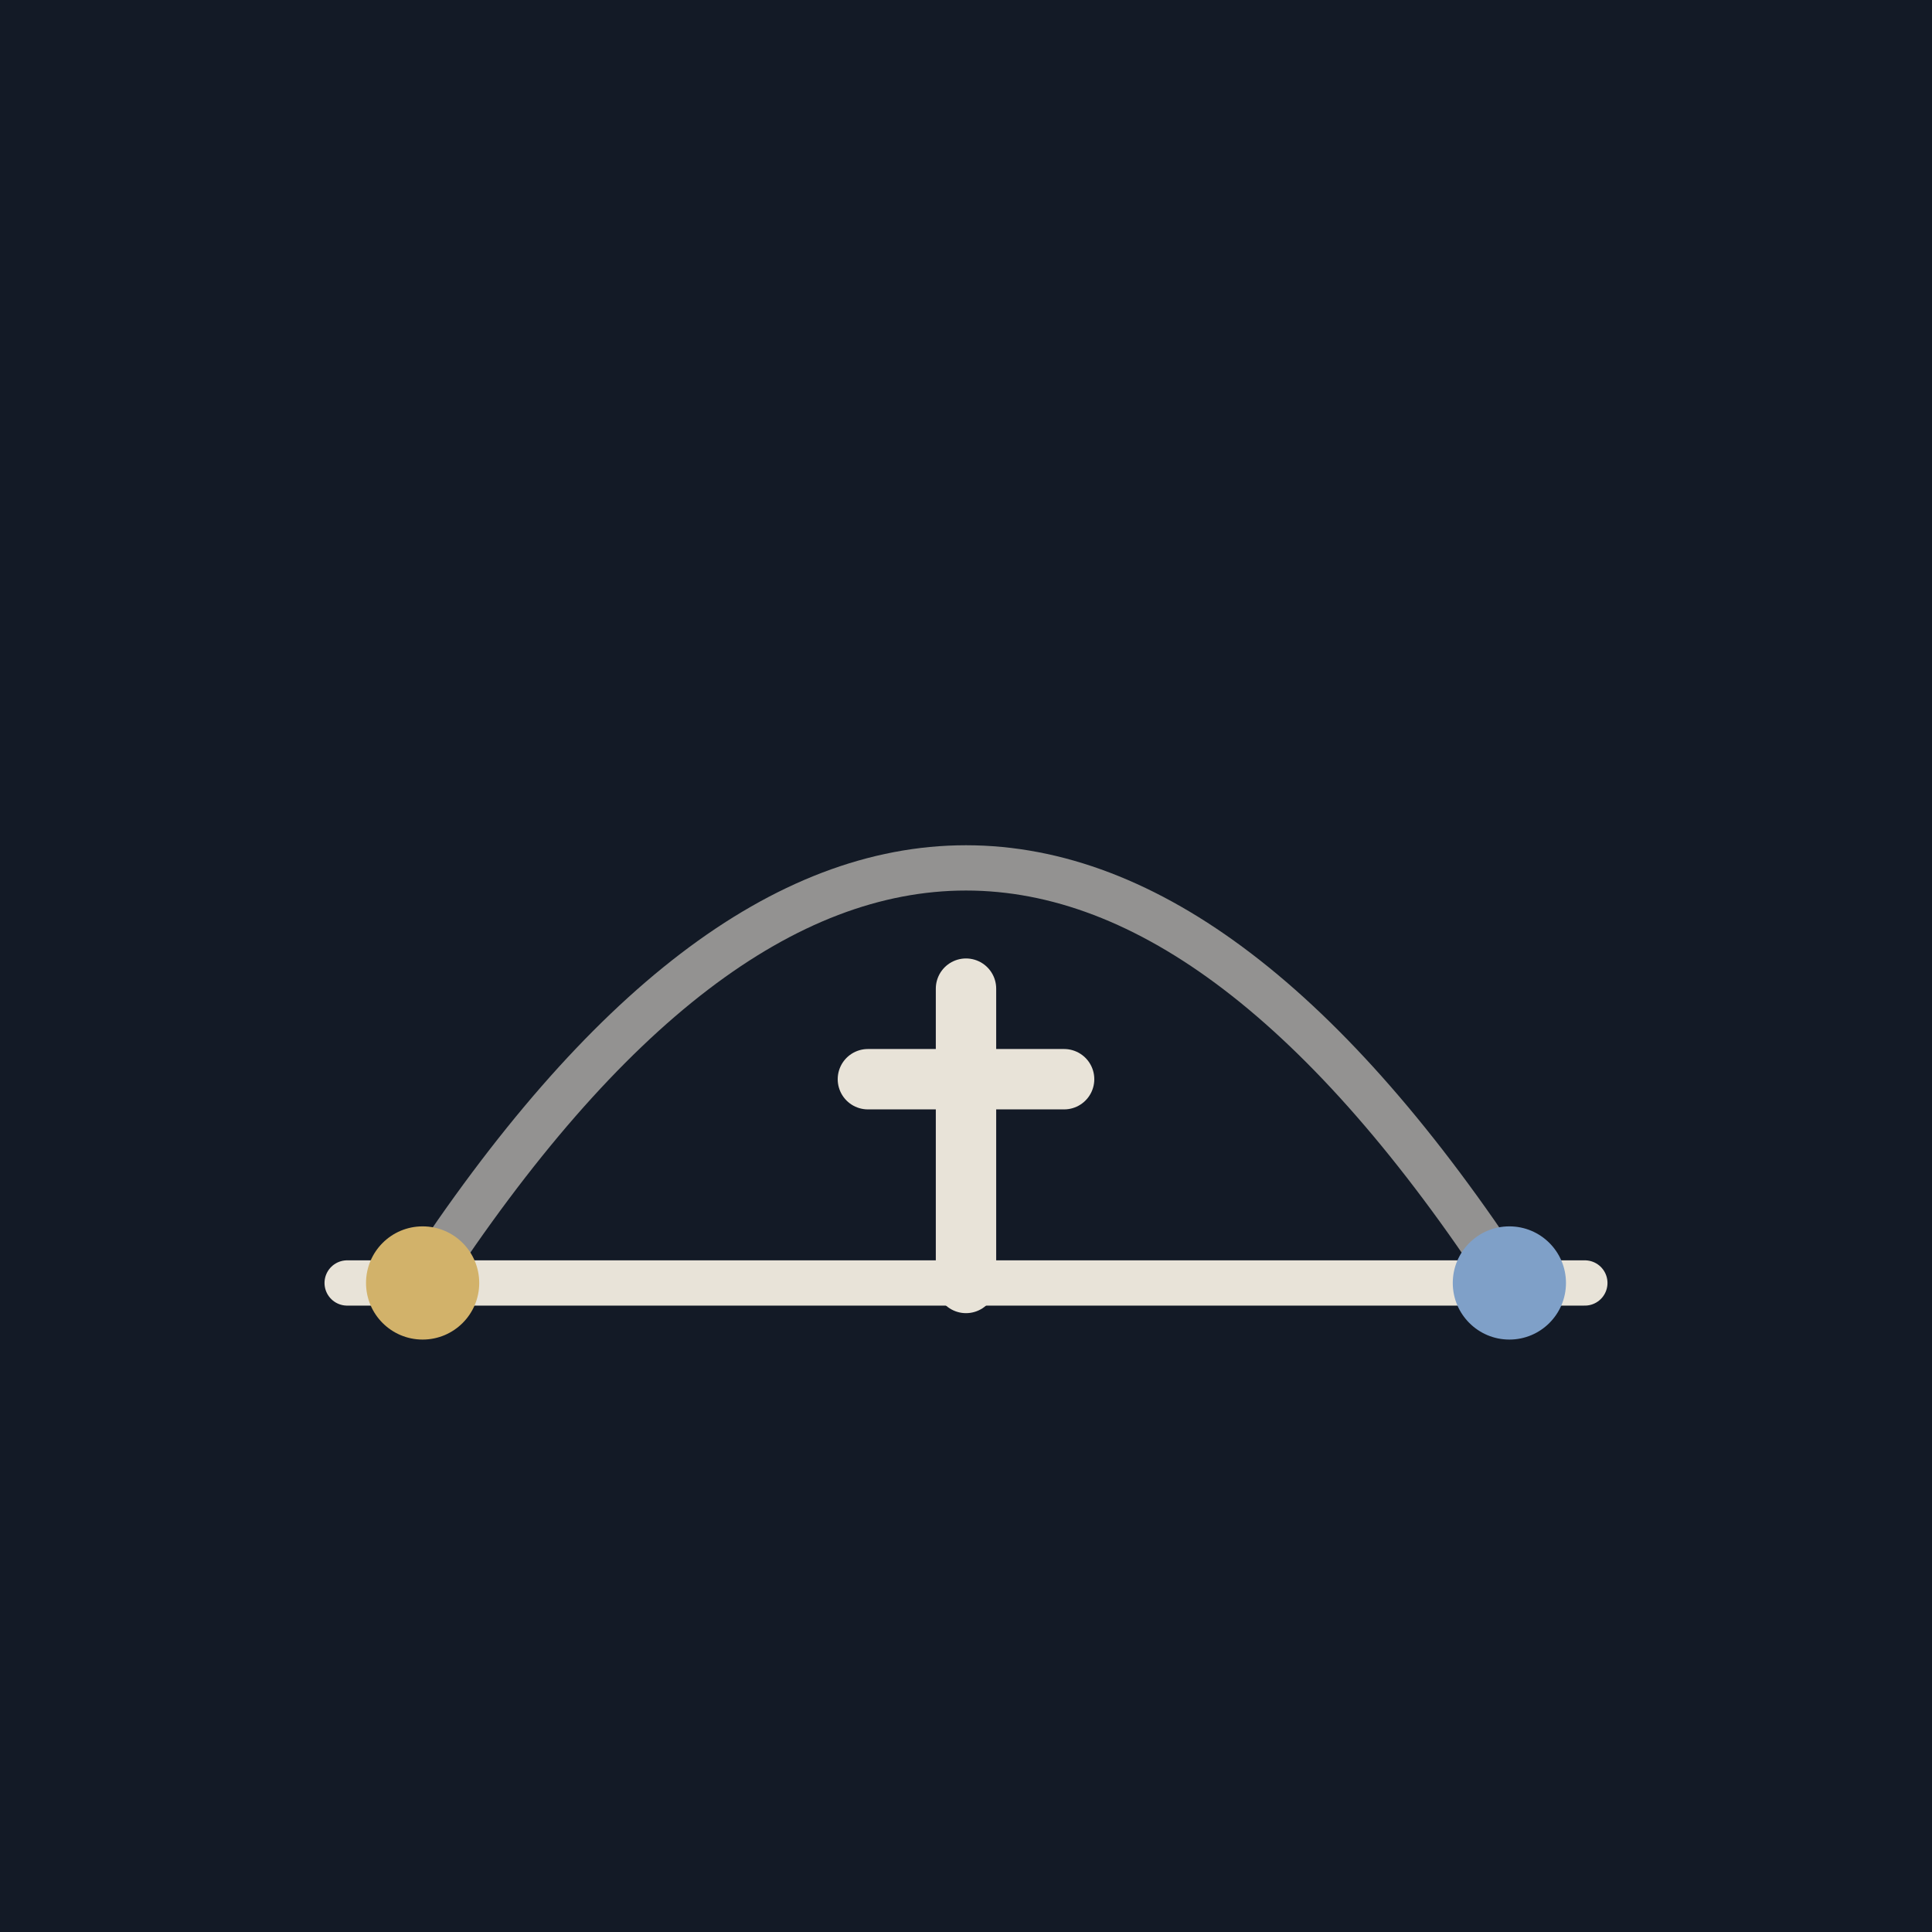
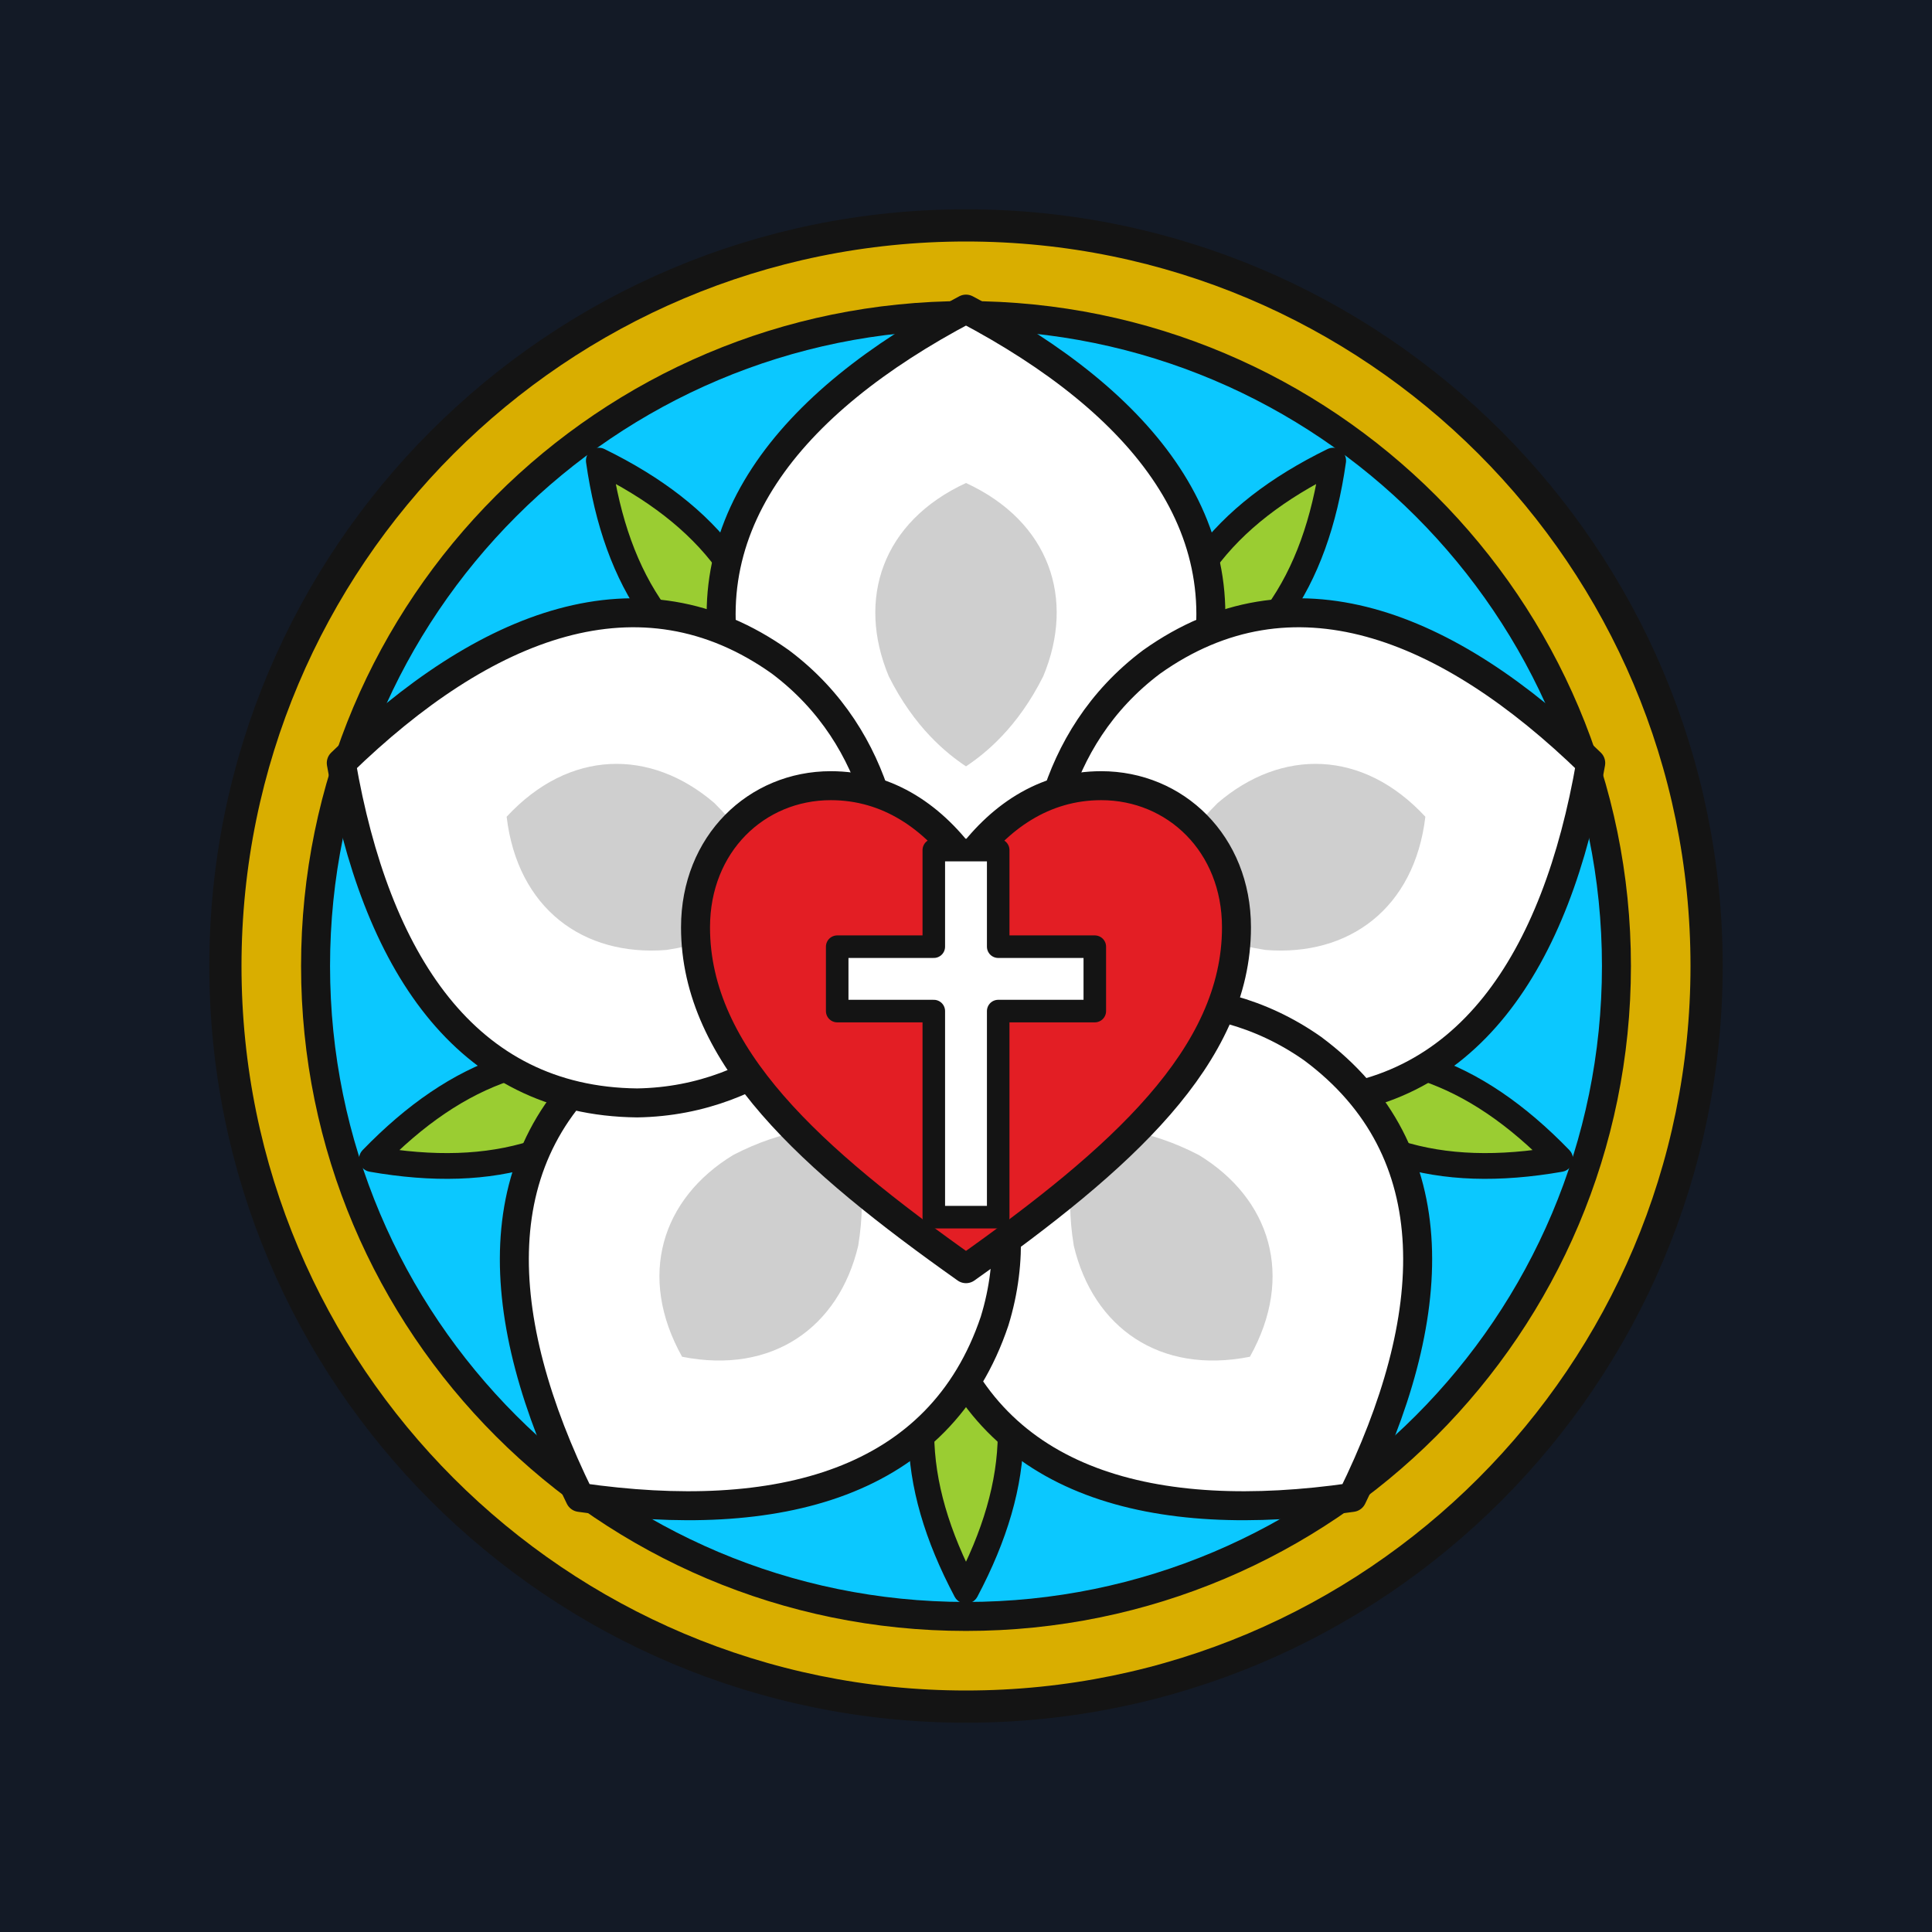
<svg xmlns="http://www.w3.org/2000/svg" viewBox="0 0 512 512">
  <rect width="512" height="512" fill="#131A26" />
-   <g fill="none" stroke="#E8E3D8" stroke-linecap="round">
-     <path d="M112 340 Q256 120 400 340" stroke-width="12" opacity=".6" />
-     <line x1="92" y1="340" x2="420" y2="340" stroke-width="12" />
-     <line x1="256" y1="262" x2="256" y2="340" stroke-width="16" />
-     <line x1="230" y1="286" x2="282" y2="286" stroke-width="16" />
+   <g transform="translate(51.2 51.2) scale(8.533333)" stroke-linejoin="round">
+     <circle cx="24" cy="24" r="23" fill="#d9ae00" stroke="#141414" stroke-width="1" />
+     <circle cx="24" cy="24" r="20.2" fill="#0bc8ff" stroke="#141414" stroke-width="0.9" />
+     <path transform="rotate(36 24 24)" d="M24 4.6 C25.8 8 25.9 11 24 14 C22.1 11 22.2 8 24 4.6 Z" fill="#9acd32" stroke="#141414" stroke-width="0.8" />
+     <path transform="rotate(108 24 24)" d="M24 4.6 C25.8 8 25.9 11 24 14 C22.1 11 22.2 8 24 4.6 Z" fill="#9acd32" stroke="#141414" stroke-width="0.8" />
+     <path transform="rotate(180 24 24)" d="M24 4.6 C25.8 8 25.9 11 24 14 C22.1 11 22.2 8 24 4.6 Z" fill="#9acd32" stroke="#141414" stroke-width="0.8" />
+     <path transform="rotate(252 24 24)" d="M24 4.6 C25.8 8 25.9 11 24 14 C22.1 11 22.2 8 24 4.6 Z" fill="#9acd32" stroke="#141414" stroke-width="0.8" />
+     <path transform="rotate(324 24 24)" d="M24 4.6 C25.8 8 25.9 11 24 14 C22.1 11 22.2 8 24 4.6 Z" fill="#9acd32" stroke="#141414" stroke-width="0.8" />
+     <g transform="rotate(0 24 24)">
+       <path d="M24 3.6 C29.5 6.5 32.8 10.5 31.2 15.6 C29.9 19.4 26.4 21 24 21.5 C21.6 21 18.1 19.4 16.8 15.6 C15.2 10.5 18.5 6.5 24 3.6 Z" fill="#ffffff" stroke="#141414" stroke-width="0.9" />
+       <path d="M24 9 C26.6 10.2 27.4 12.6 26.4 15 C25.6 16.6 24.6 17.4 24 17.8 C23.4 17.4 22.4 16.6 21.6 15 C20.6 12.6 21.4 10.2 24 9 Z" fill="#cfcfcf" />
+     </g>
+     <g transform="rotate(72 24 24)">
+       <path d="M24 3.6 C29.5 6.5 32.8 10.5 31.2 15.6 C29.9 19.4 26.4 21 24 21.5 C21.6 21 18.1 19.4 16.8 15.6 C15.2 10.5 18.5 6.5 24 3.6 Z" fill="#ffffff" stroke="#141414" stroke-width="0.9" />
+       <path d="M24 9 C26.6 10.2 27.4 12.6 26.4 15 C25.6 16.6 24.6 17.4 24 17.8 C23.4 17.4 22.4 16.6 21.6 15 C20.6 12.6 21.4 10.2 24 9 Z" fill="#cfcfcf" />
+     </g>
+     <g transform="rotate(144 24 24)">
+       <path d="M24 3.6 C29.5 6.5 32.8 10.5 31.2 15.6 C29.9 19.4 26.4 21 24 21.5 C21.6 21 18.1 19.4 16.8 15.6 C15.2 10.5 18.5 6.5 24 3.6 Z" fill="#ffffff" stroke="#141414" stroke-width="0.9" />
+       <path d="M24 9 C26.6 10.2 27.4 12.6 26.4 15 C25.6 16.6 24.6 17.4 24 17.8 C23.4 17.4 22.4 16.6 21.6 15 C20.6 12.6 21.4 10.2 24 9 Z" fill="#cfcfcf" />
+     </g>
+     <g transform="rotate(216 24 24)">
+       <path d="M24 3.6 C29.5 6.5 32.8 10.5 31.2 15.6 C29.9 19.4 26.4 21 24 21.5 C21.6 21 18.1 19.4 16.8 15.6 C15.2 10.5 18.5 6.5 24 3.6 Z" fill="#ffffff" stroke="#141414" stroke-width="0.9" />
+       <path d="M24 9 C26.6 10.2 27.4 12.6 26.4 15 C25.6 16.6 24.6 17.4 24 17.8 C23.4 17.4 22.4 16.6 21.6 15 C20.6 12.6 21.4 10.2 24 9 Z" fill="#cfcfcf" />
+     </g>
+     <g transform="rotate(288 24 24)">
+       <path d="M24 3.6 C29.5 6.5 32.8 10.5 31.2 15.6 C29.9 19.4 26.4 21 24 21.5 C21.6 21 18.1 19.4 16.8 15.6 C15.2 10.5 18.5 6.5 24 3.6 Z" fill="#ffffff" stroke="#141414" stroke-width="0.9" />
+       <path d="M24 9 C26.6 10.2 27.4 12.6 26.4 15 C25.6 16.6 24.6 17.4 24 17.8 C23.4 17.4 22.4 16.6 21.6 15 C20.6 12.6 21.4 10.2 24 9 Z" fill="#cfcfcf" />
+     </g>
+     <path d="M24 33.4 C19.2 30 15.6 26.8 15.6 22.8 C15.6 20.2 17.5 18.4 19.8 18.4 C21.6 18.4 23 19.4 24 20.8 C25 19.4 26.4 18.4 28.2 18.4 C30.5 18.4 32.4 20.2 32.4 22.8 C32.4 26.8 28.8 30 24 33.4 Z" fill="#e31e24" stroke="#141414" stroke-width="0.9" />
+     <path d="M23 20.4 h2 v3 h3 v2 h-3 v6.4 h-2 v-6.4 h-3 v-2 h3 Z" fill="#ffffff" stroke="#141414" stroke-width="0.7" />
  </g>
-   <circle cx="112" cy="340" r="15" fill="#D2B26A" />
-   <circle cx="400" cy="340" r="15" fill="#7FA0C8" />
</svg>
